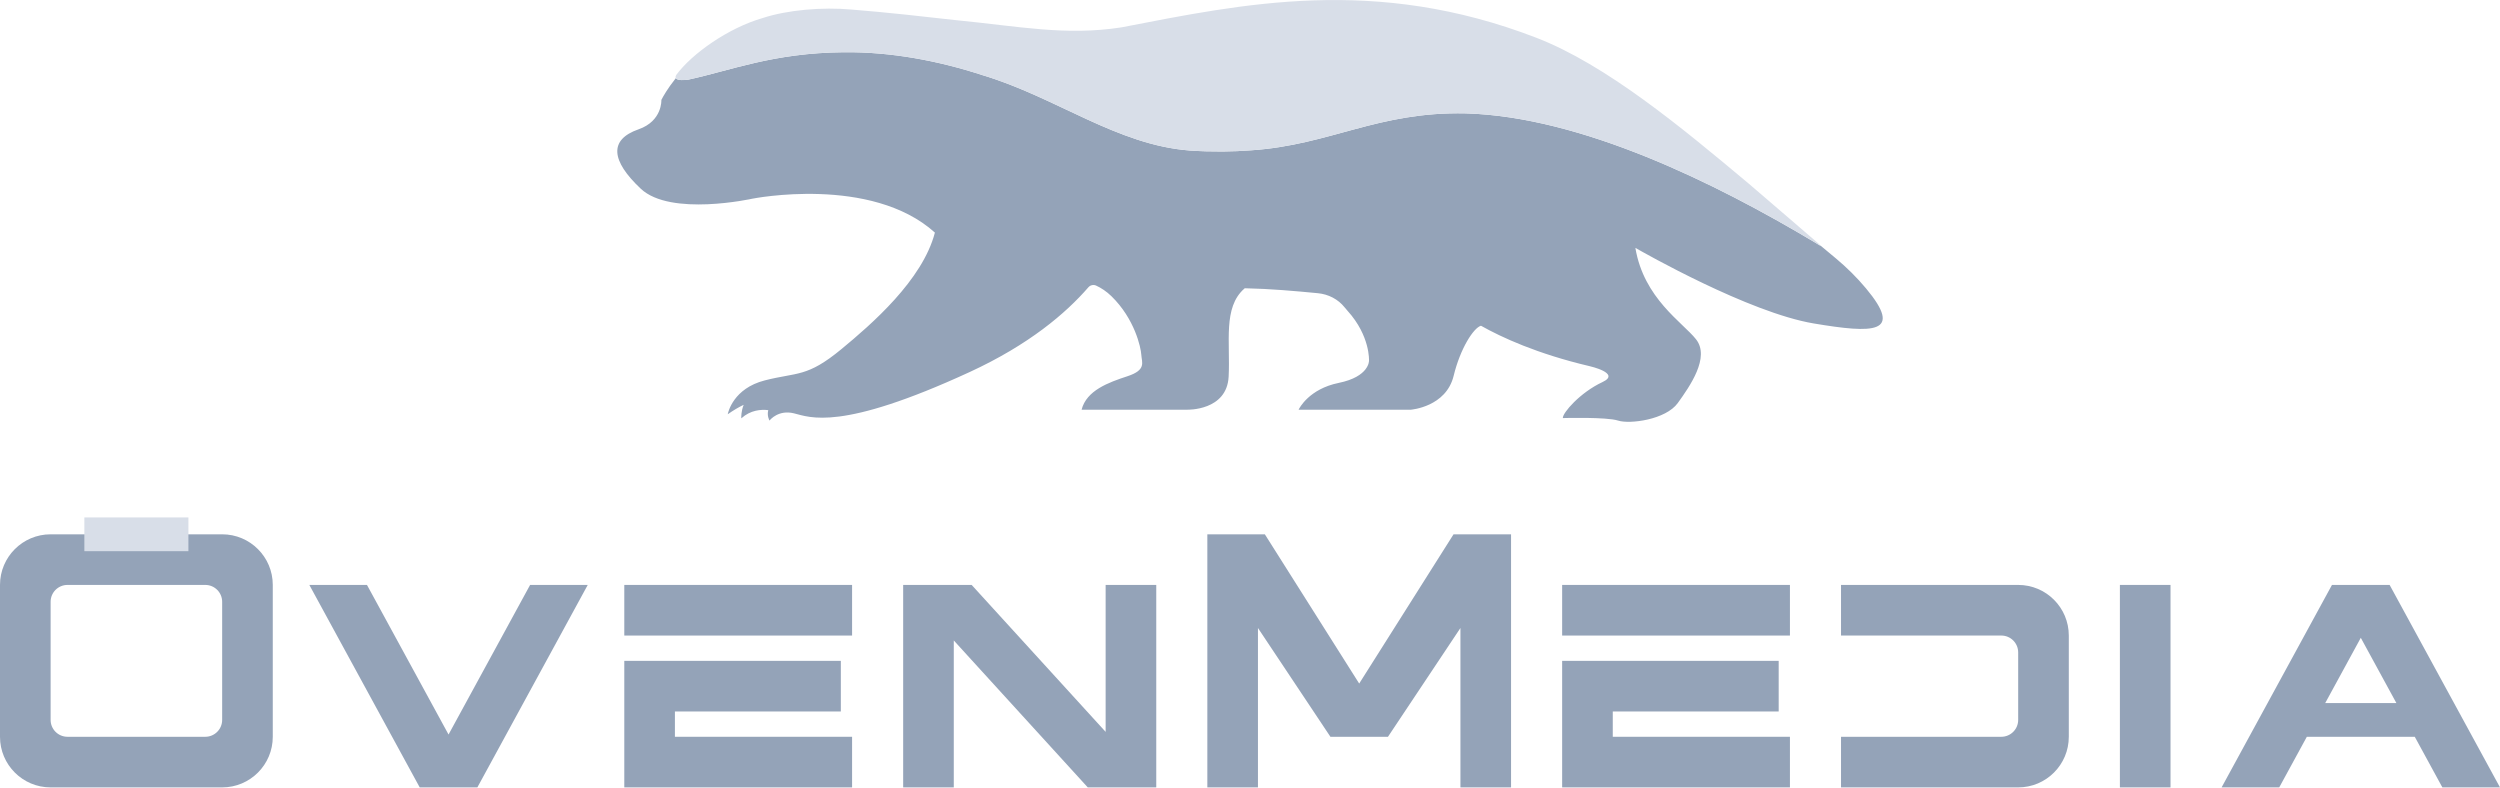
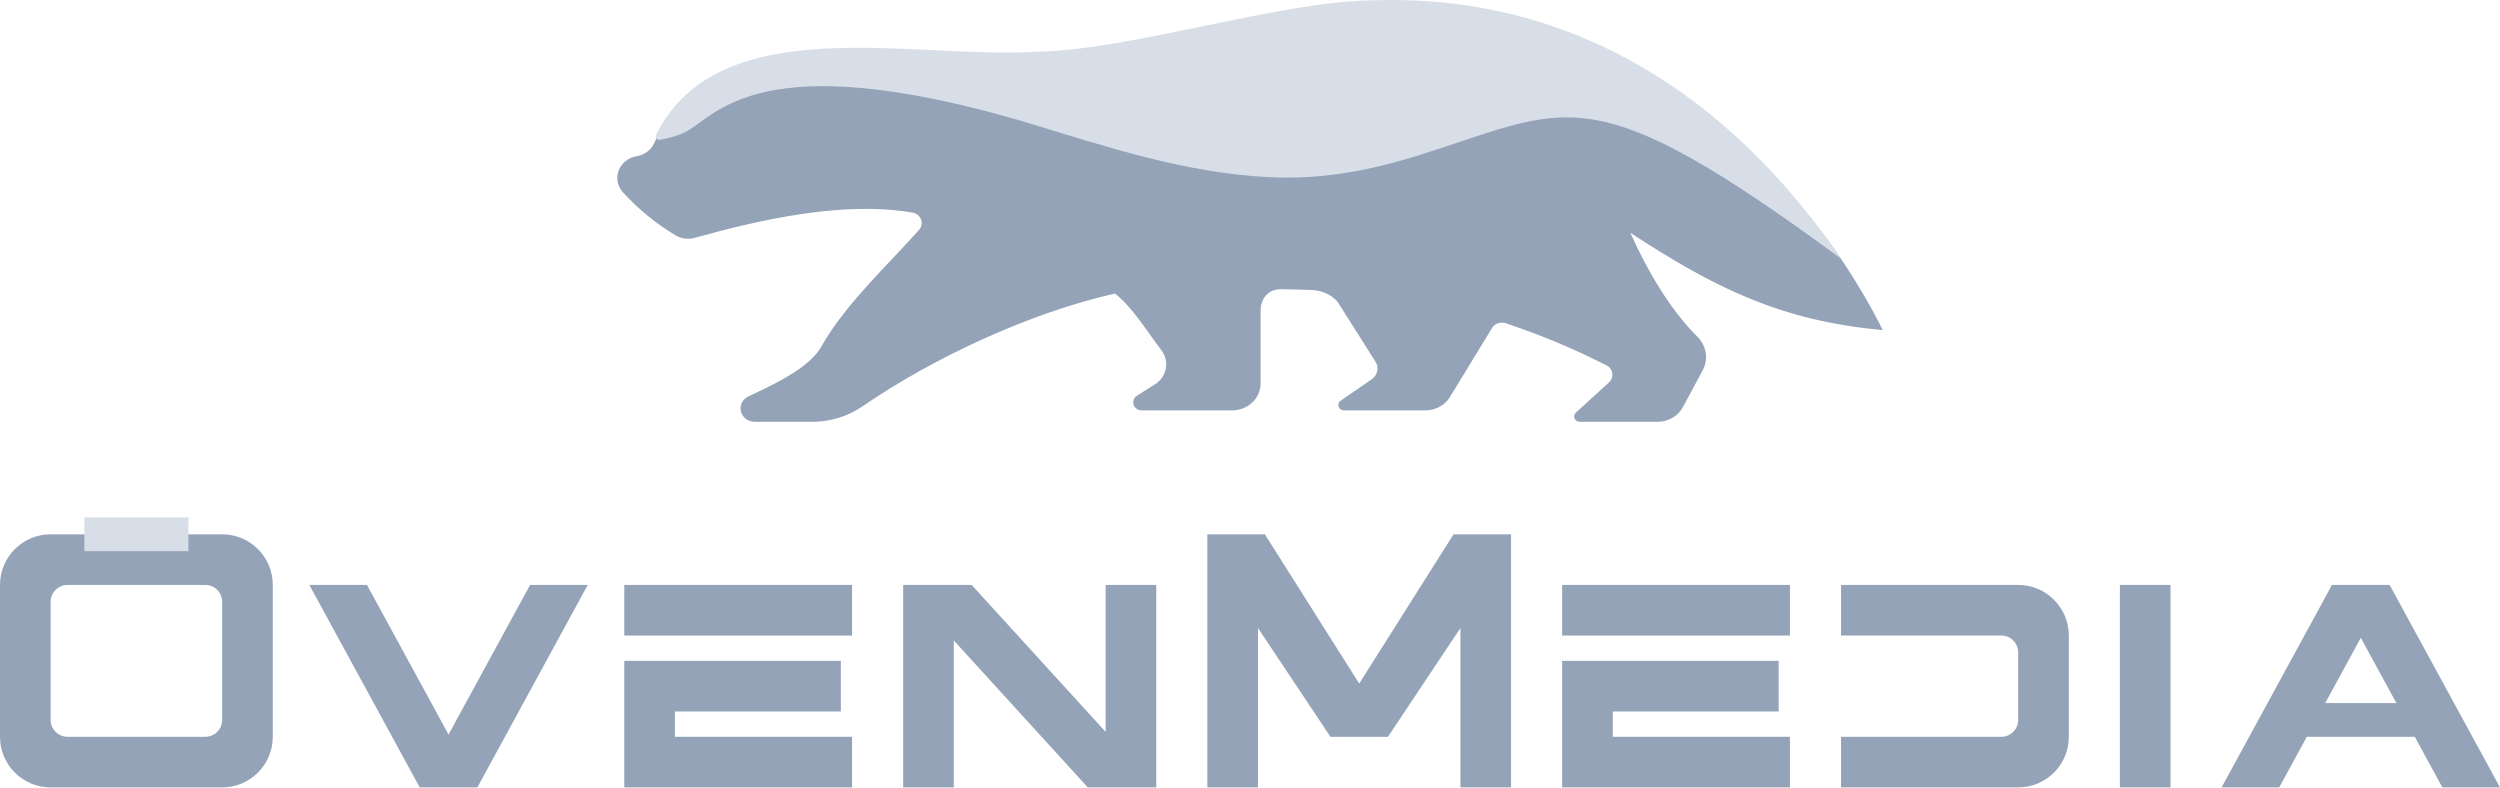
<svg xmlns="http://www.w3.org/2000/svg" id="Layer_2" data-name="Layer 2" viewBox="0 0 1778 560">
  <defs>
    <style>
      .cls-1 {
        fill: #d8dee8;
      }

      .cls-2 {
        fill: #94a3b8;
      }
    </style>
  </defs>
-   <g id="Layer_1-2" data-name="Layer 1">
+   <g id="Layer_3" data-name="Layer 3">
    <g>
      <g>
+         <path class="cls-2" d="M1207.234,239.515c-20.43-20.265-36.716-49.218-47.73-73.969,59.176,38.808,107.102,62.764,179.496,69.186-4.545-9.165-9.446-18.138-14.685-26.907C1249.112,79.853,1118.721,6.268,963.772,12.133c-66.171.993-159.503,25.334-225.877,26.334-87.884,5.699-230.429-33.175-272.589,63.202-2.163,4.944-6.89,8.485-12.481,9.419h0c-12.669,2.118-18.206,16.417-9.841,25.62,10.762,11.841,23.328,22.159,37.287,30.574,4.063,2.449,9.047,3.187,13.675,1.904,47.215-13.091,105.198-26.354,154.931-18.014,6.092,1.022,8.707,7.894,4.723,12.353-22.449,25.129-52.988,53.545-69.491,82.972-7.855,14.007-30.284,25.247-45.33,32.334-2.155,1.015-4.339,2.058-6.533,3.112-9.481,4.555-6.038,18.034,4.606,18.041,10.572.006,31.203.014,40.759.016,12.861.003,25.368-3.86,35.762-10.991,50.205-34.447,118.558-66.447,179.618-80.239,12.513,9.919,22.218,26.122,33.011,40.384,5.656,7.474,4.095,17.808-3.565,23.482l-14.156,9.005c-4.537,3.361-2.013,10.226,3.761,10.226h64.223c11.197,0,20.274-8.545,20.274-19.086l-0-51.825c0-8.556,5.464-15.436,14.55-15.266,6.704.125,15.832.318,22.183.577,6.835.279,15.065,3.761,18.57,9.291l26.388,41.641c2.68,4.229,1.502,9.683-2.719,12.591l-22.036,15.18c-3.164,2.18-1.526,6.898,2.394,6.898h57.812c6.864,0,13.261-3.269,17.001-8.688l30.675-50.243c2.048-2.967,5.987-4.205,9.532-3.031,24.683,8.173,48.747,18.247,71.629,29.936,4.804,2.454,5.66,8.615,1.721,12.181-7.196,6.514-16.386,15.023-23.434,21.398-2.634,2.383-.846,6.572,2.807,6.572h55.203c7.645,0,14.64-4.048,18.091-10.47l14.03-26.109c4.248-7.904,2.777-17.472-3.701-23.897Z" />
+         <path class="cls-1" d="M975,.279c-66.171.993-171.625,35.504-238,36.505-86.175,5.588-225.001-30.946-270.112,58.465-1.06,2.102-.242,4.509,2.157,4.128,4.732-.752,12.178-2.286,18.622-5.595,22.049-11.321,51.556-62.762,241.333-7.045,57.593,17.569,112.969,36.109,172.951,39.254,41.086,2.142,78.361-5.977,115.049-18.12,99.852-32.021,116.245-53.478,292.145,75.977C1232.256,70.731,1119.996-5.209,975,.279Z" />
+       </g>
+       <g>
        <g>
-           <path class="cls-2" d="M0,416v108c0,19.88,16.12,36,36,36h122c19.88,0,36-16.12,36-36v-108c0-19.88-16.12-36-36-36H36c-19.88,0-36,16.12-36,36ZM146,524H48c-6.63,0-12-5.37-12-12v-84c0-6.63,5.37-12,12-12h98c6.63,0,12,5.37,12,12v84c0,6.63-5.37,12-12,12Z" />
-           <path class="cls-2" d="M377.01,416h40.99s-78.51,143.99-78.5,144h-41s-78.53-143.98-78.5-144h40.99l58.01,106.4,58.01-106.4Z" />
+           <path class="cls-2" d="M0,416v108c0,19.882,16.118,36,36,36h122c19.882,0,36-16.118,36-36v-108c0-19.882-16.118-36-36-36H36c-19.882,0-36,16.118-36,36ZM146,524H48c-6.627,0-12-5.373-12-12v-84c0-6.627,5.373-12,12-12h98c6.627,0,12,5.373,12,12v84c0,6.627-5.373,12-12,12Z" />
+           <path class="cls-2" d="M377.01,416h40.99c.033.01-78.506,143.989-78.499,144h-41.003c.008-.01-78.527-143.982-78.499-144h40.99l58.01,106.398,58.01-106.398Z" />
          <g>
            <rect class="cls-2" x="444" y="416" width="162" height="36" />
            <polygon class="cls-2" points="480 506 598 506 598 470 480 470 444 470 444 506 444 524 444 560 480 560 606 560 606 524 480 524 480 506" />
          </g>
-           <path class="cls-2" d="M786.33,520.51l-95.29-104.51h-48.71s0,144,0,144h36v-104.51l95.29,104.51h48.71s0-144,0-144h-36v104.51Z" />
-           <path class="cls-2" d="M1033.76,380l-67.1,106.14-67.1-106.14h-40.9s0,179.99,0,180h36v-113.36l51.54,77.36h40.92l51.54-77.36v113.36h36s0-180.01,0-180h-40.9Z" />
+           <path class="cls-2" d="M786.333,520.506l-95.293-104.506h-48.707c0-.003,0,143.998,0,144h36v-104.506l95.293,104.506h48.707c0,.003,0-143.997,0-144h-36v104.506Z" />
+           <path class="cls-2" d="M1033.762,380l-67.096,106.143-67.096-106.143h-40.904c0-.006,0,179.994,0,180h36v-113.359l51.539,77.359h40.922l51.539-77.359v113.359h36c0-.006,0-180.006,0-180h-40.904Z" />
          <g>
            <rect class="cls-2" x="1111" y="416" width="162" height="36" />
            <polygon class="cls-2" points="1147 506 1265 506 1265 470 1147 470 1111 470 1111 506 1111 524 1111 560 1147 560 1273 560 1273 524 1147 524 1147 506" />
          </g>
-           <path class="cls-2" d="M1435.33,416h-126v36h114c6.63,0,12,5.37,12,12v48c0,6.63-5.37,12-12,12h-114v36h126c19.88,0,36-16.12,36-36h0v-72h0c0-19.88-16.12-36-36-36h0Z" />
-           <rect class="cls-2" x="1507.67" y="416" width="36" height="144" />
-           <path class="cls-2" d="M1737.01,560h40.99s-78.51-143.99-78.5-144h-41s-78.53,143.98-78.5,144h40.99l19.63-36h76.76l19.63,36ZM1653.7,500l25.3-46.4,25.3,46.4h-50.59Z" />
+           <path class="cls-2" d="M1435.333,416h-126v36h114c6.627,0,12,5.373,12,12v48c0,6.627-5.373,12-12,12h-114v36h126c19.882,0,36-16.118,36-36h0v-72h0c0-19.882-16.118-36-36-36h0Z" />
+           <rect class="cls-2" x="1507.667" y="416" width="36" height="144" />
+           <path class="cls-2" d="M1737.009,560h40.99c.033-.009-78.506-143.989-78.499-144h-41.003c.008.009-78.527,143.982-78.499,144h40.99l19.628-36.001h76.763l19.628,36.001ZM1653.704,500l25.297-46.397,25.296,46.397h-50.593Z" />
        </g>
        <rect class="cls-1" x="60" y="368" width="74" height="24" />
-       </g>
-       <g>
-         <path class="cls-2" d="M1327.04,205.03c-6.42-7.69-13.56-14.73-21.24-21.16-2.9-2.42-6.47-5.4-10.62-8.85-.12-.1-.24-.2-.37-.3,0-.01,0-.02,0-.04-.04-.08-.19-.25-.44-.49.25.24.4.41.44.49.09.18-.32,0-1.12-.47-.79-.45-1.93-1.19-2.86-1.76-70.66-42.25-166.19-89.46-248.47-91.82-62.7-1.34-95.99,22.38-152.28,26.25-6.46.52-13.71.82-20.52.86-7.88.04-15.96-.16-23.12-.67-52.08-3.87-95.04-37.79-147.54-53.58-31.66-10.35-65.43-16.7-98.89-16.34-50.17.46-80.27,13-110.75,19.55h-.11c-2.43.3-7.43.69-8.48-1.13h0c-.16.19-.31.39-.46.58-5.35,6.76-8.52,12.28-9.84,14.9h0s.83,14.98-16.21,20.91c-21.2,7.37-19.65,22.33,1.58,42.28,21.23,19.95,79.28,7.08,79.28,7.08,0,0,84.44-16.85,129.87,24.09v.04c-8.78,33.78-45.15,65.24-66.49,82.86-24.51,20.25-31.27,16.28-54.51,22.23-22.27,5.71-26.04,22.6-26.31,24,0,.04.04.05.07.03,4.02-2.83,7.74-4.98,11.15-6.62.04-.02.07.02.06.06-1.81,4.55-1.69,8.79-1.65,9.44,0,.04.05.05.07.02,6.52-5.86,13.92-6.39,19.07-5.78l.03.05c-.98,3.85.63,6.9.87,7.33.01.03.05.03.07,0,.51-.64,6.39-7.77,17.29-5.12,11.41,2.78,32.96,13.1,125.08-29.38,42.16-19.44,68.39-41.8,84.43-60.32.93-1.07,2.35-1.64,3.82-1.55.54.04,1.08.16,1.57.39,3.68,1.7,7.42,4.13,10.96,7.59,16.48,16.08,20.92,36.33,21.23,41.69.32,5.36,3.8,10.72-9.82,15.19-13.61,4.46-29.11,10.11-32.63,23.76l.04.06h75.05s28.21.89,29.47-23.52c1.27-24.42-4.12-49.13,11.09-62.53.12-.1.24-.21.36-.32.3,0,.6.01.91.02,17.56.38,34.36,1.89,51.13,3.5,7.49.72,14.35,4.29,18.88,9.94.7.87,1.45,1.75,2.25,2.64,16.16,17.87,15.21,35.43,15.21,35.43,0,0,.32,11.31-21.55,15.78-21.07,4.3-28.02,18.01-28.5,19l.04.06h79.79s0,0,0,0c.13-.02,25.04-1.94,30.42-24.12,4.72-19.43,14.11-34.03,19.4-35.59h.04c14.53,8.19,39.88,19.96,77.23,28.74h0s22.58,5.06,9.19,11.31c-16.02,7.48-28.44,21.97-28.21,25.58l.03.03c1.11-.03,31.18-.84,39.27,1.79,8.24,2.68,33.91-.6,42.47-12.51,8.56-11.91,23.04-32.45,12.99-45.26-9.43-12.01-37.15-29-43.16-64.99,0-.03.02-.06.05-.04,5.38,3.09,80.65,45.97,126.78,53.72,42.47,7.13,64.22,7.47,37.12-25.02Z" />
-         <path class="cls-1" d="M489.25,56.7c30.48-6.55,60.58-19.09,110.75-19.55,33.45-.36,67.23,5.99,98.89,16.34,52.5,15.79,95.47,49.71,147.54,53.58,7.17.51,15.25.71,23.12.67,6.81-.04,14.06-.35,20.52-.86,56.28-3.87,89.58-27.59,152.28-26.25,82.29,2.35,177.81,49.56,248.47,91.82.93.57,2.07,1.3,2.86,1.76.8.47,1.21.65,1.12.47-.08-.17-.6-.67-1.45-1.41-13.89-11.86-30.34-26.19-49.83-42.82-47.69-39.94-101.25-84.41-150.81-103.57-114.9-44.34-208.34-24.18-295.32-7.39-39.65,6.12-72.97-.82-118.23-5.23-21.44-2.43-48.86-5.51-73.37-7.45-20.9-1.91-45.82.26-63.16,5.95-24.76,7.09-50.58,25.48-61.7,40.57-2.42,4.31,5.05,3.77,8.21,3.4h.11Z" />
      </g>
    </g>
  </g>
</svg>
